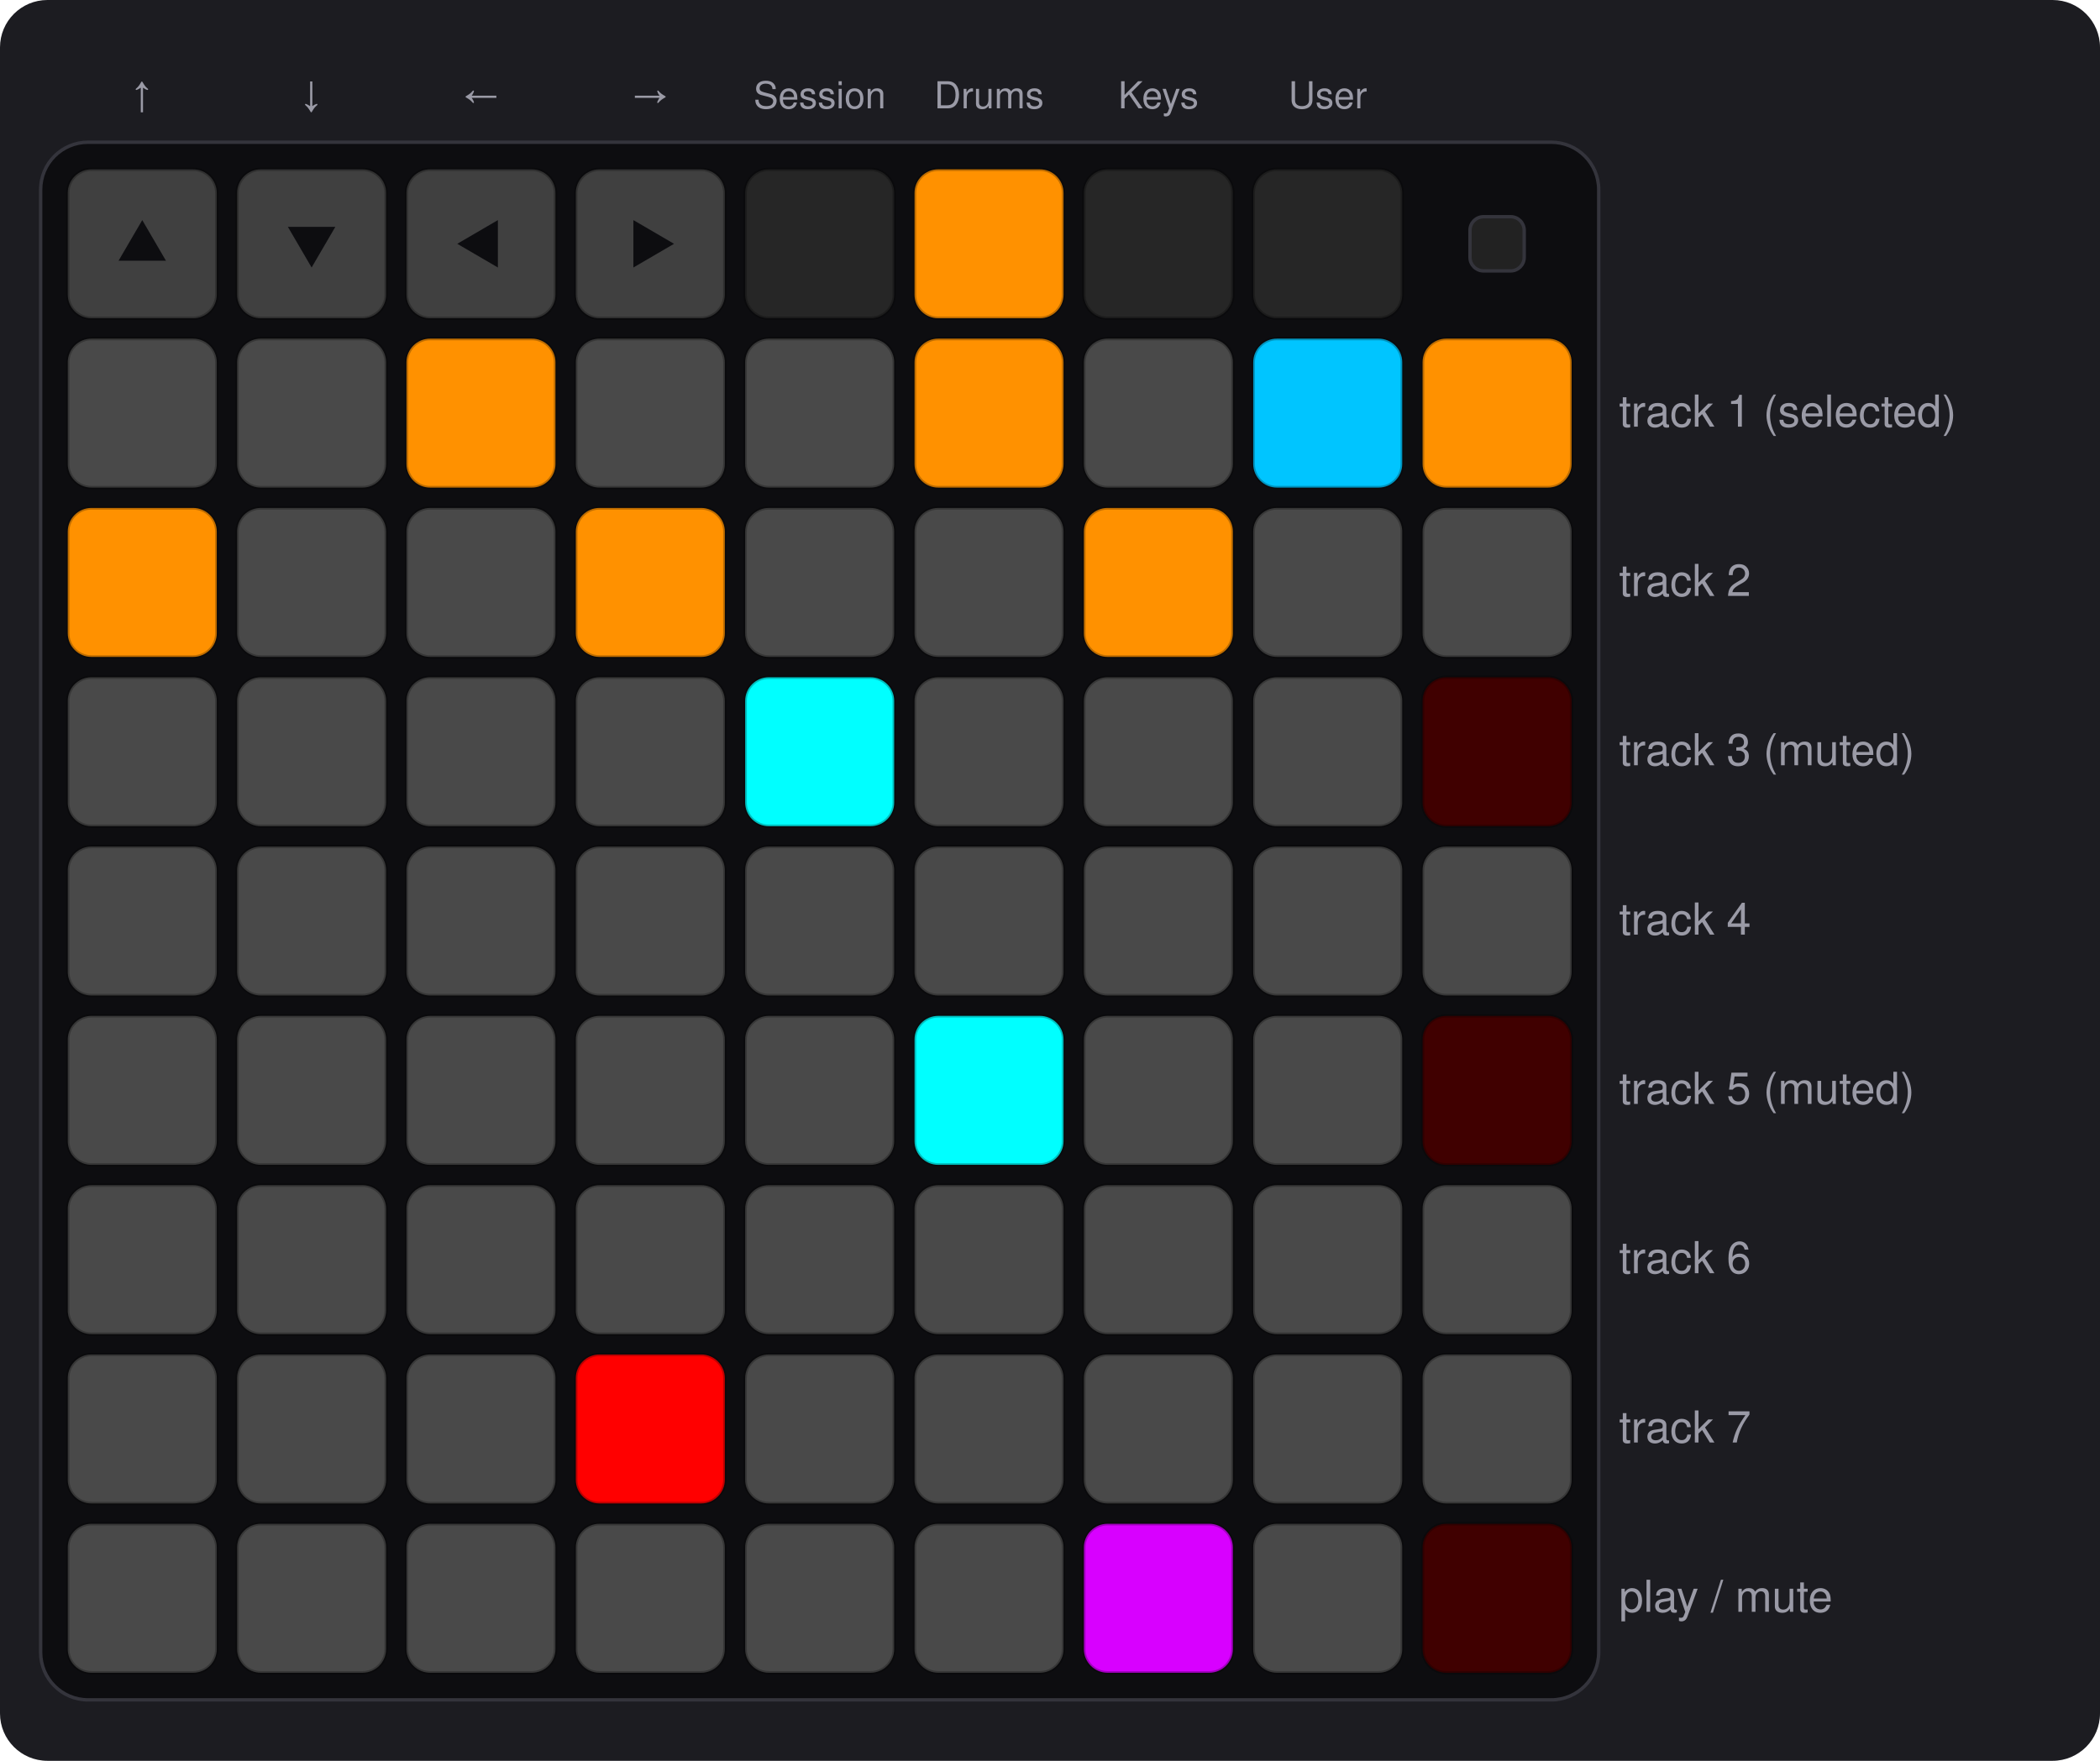
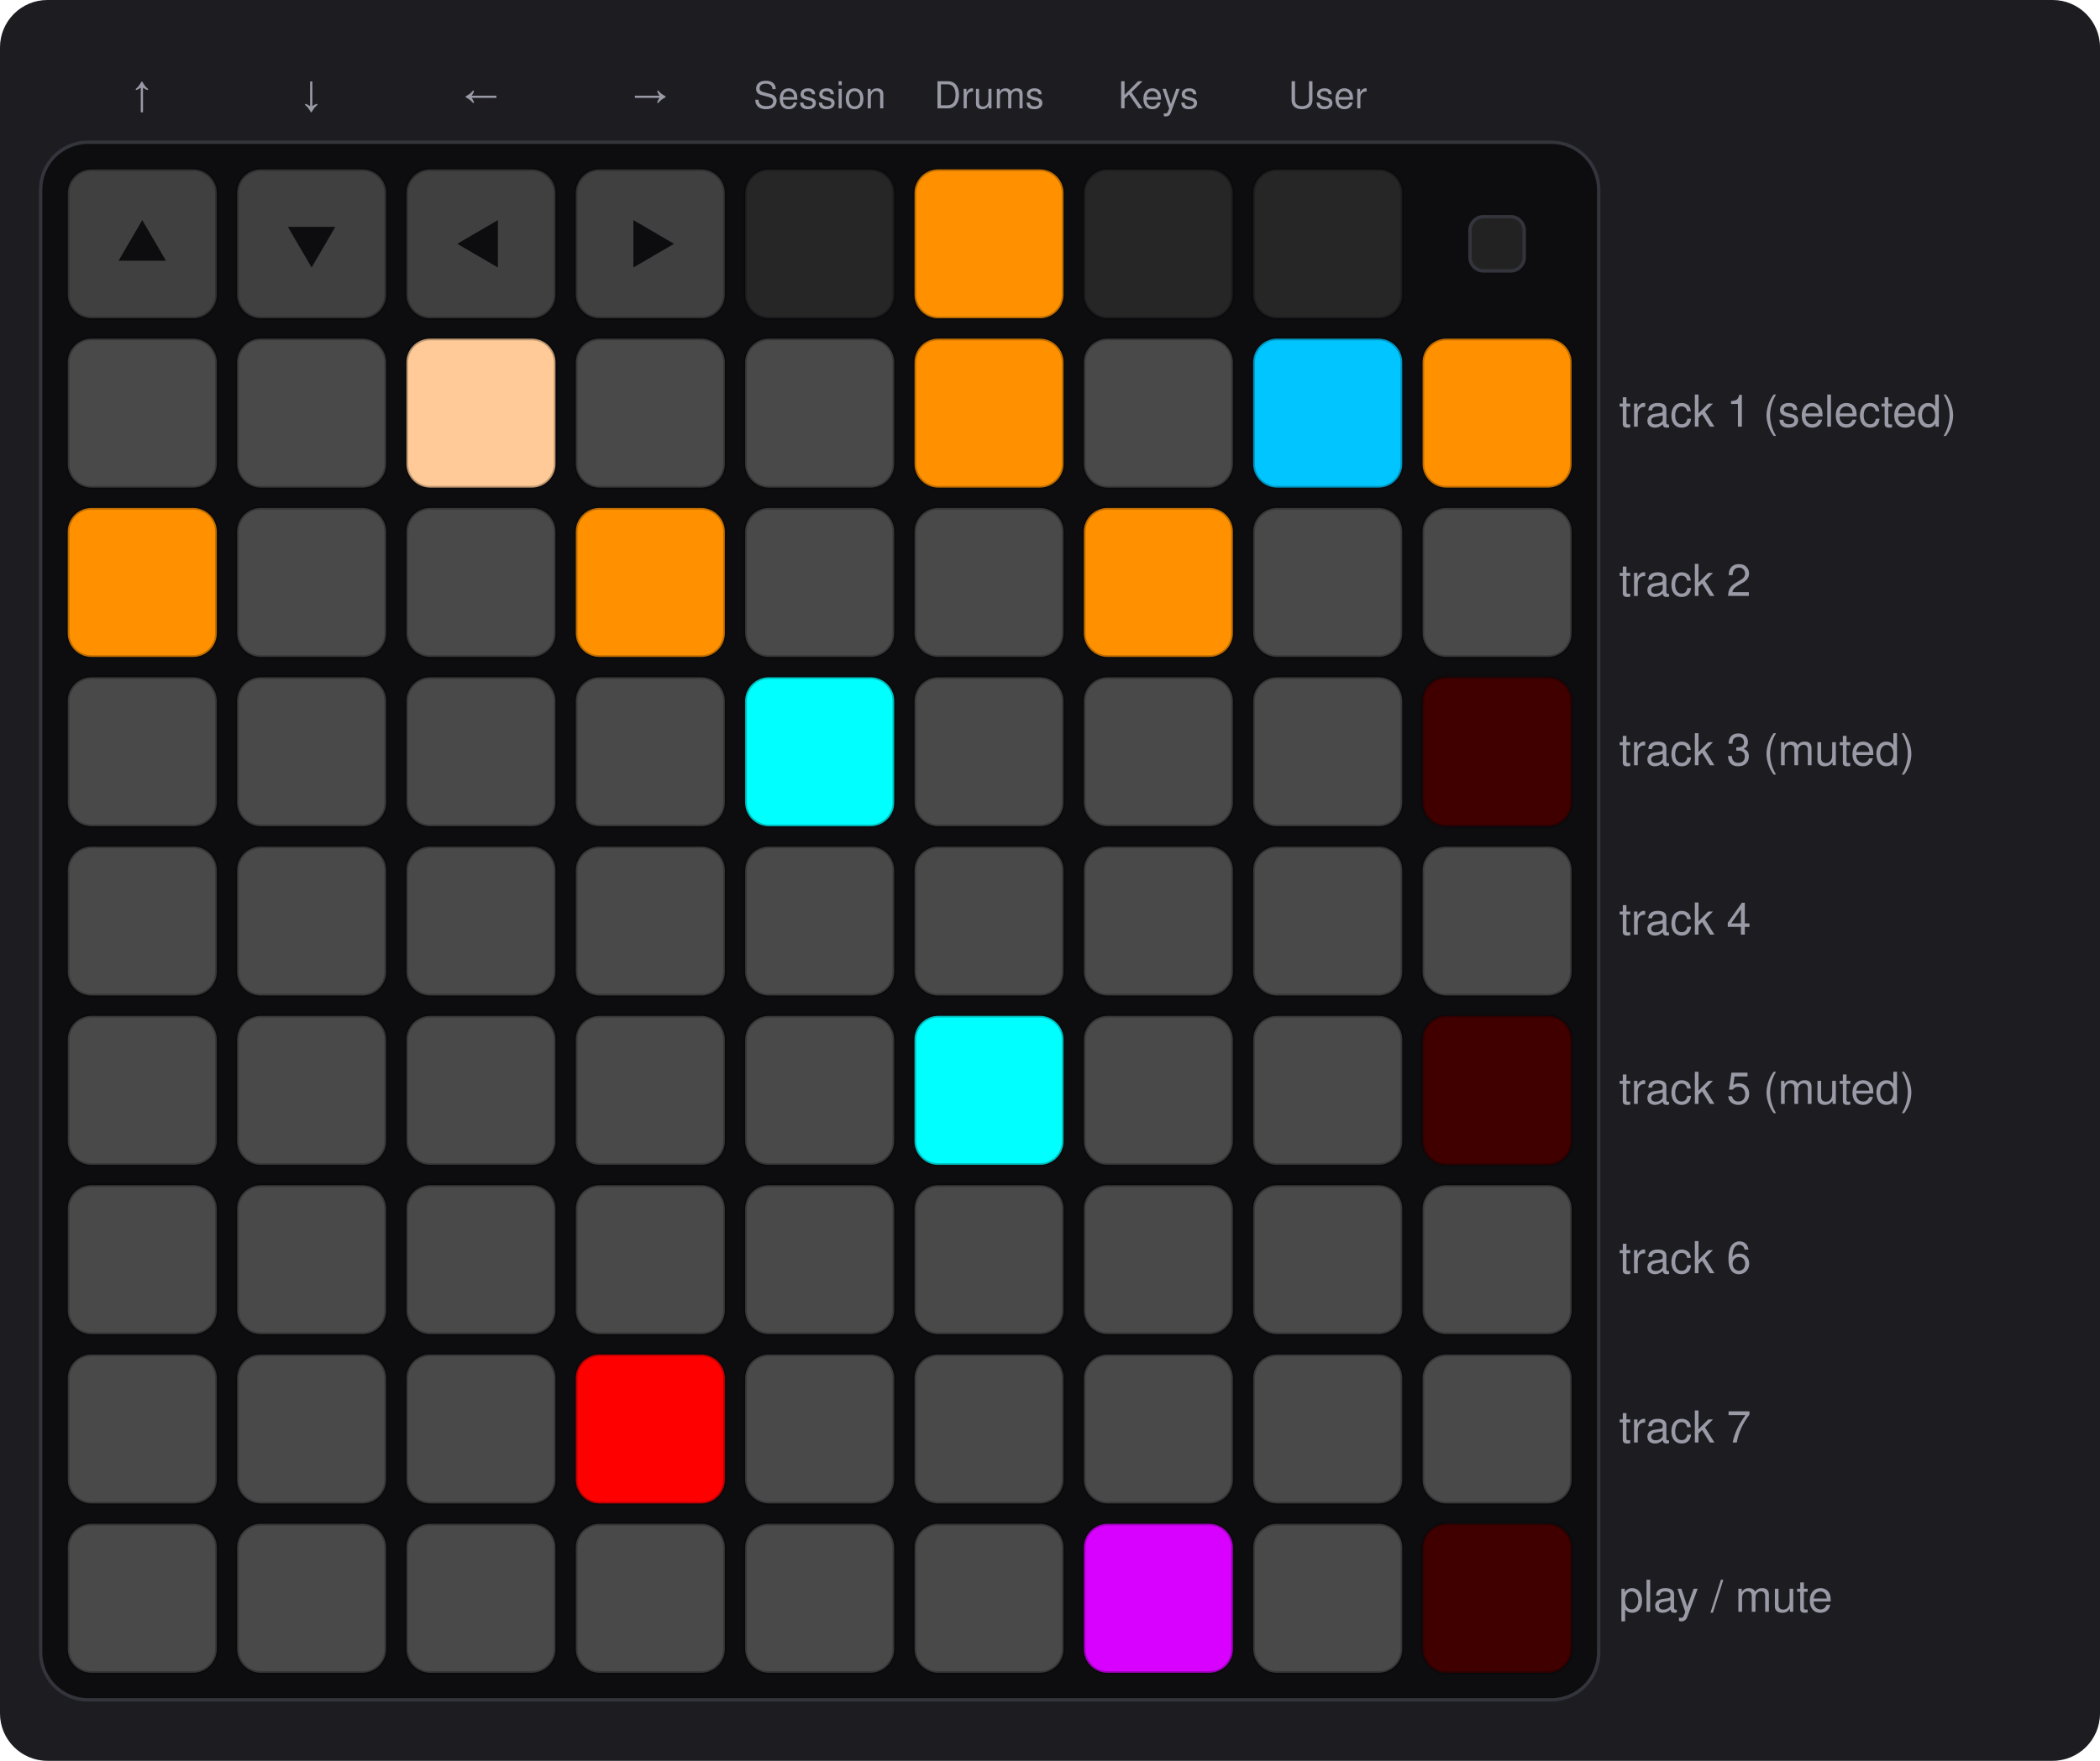
<svg xmlns="http://www.w3.org/2000/svg" width="620" height="520" viewBox="0 0 620 520" font-family="-apple-system, Segoe UI, Helvetica, Arial, sans-serif">
  <rect width="100%" height="100%" rx="14" fill="#1c1c21" />
  <rect x="12" y="42" width="460" height="460" rx="14" fill="#0d0d10" stroke="#34343c" />
  <rect x="20" y="450" width="44" height="44" rx="7" fill="#494949" stroke="#00000040" />
  <rect x="70" y="450" width="44" height="44" rx="7" fill="#494949" stroke="#00000040" />
  <rect x="120" y="450" width="44" height="44" rx="7" fill="#494949" stroke="#00000040" />
  <rect x="170" y="450" width="44" height="44" rx="7" fill="#494949" stroke="#00000040" />
  <rect x="220" y="450" width="44" height="44" rx="7" fill="#494949" stroke="#00000040" />
  <rect x="270" y="450" width="44" height="44" rx="7" fill="#494949" stroke="#00000040" />
  <rect x="320" y="450" width="44" height="44" rx="7" fill="#d800ff" stroke="#00000040" />
  <rect x="370" y="450" width="44" height="44" rx="7" fill="#494949" stroke="#00000040" />
  <rect x="420" y="450" width="44" height="44" rx="7" fill="#400000" stroke="#00000040" />
  <rect x="20" y="400" width="44" height="44" rx="7" fill="#494949" stroke="#00000040" />
  <rect x="70" y="400" width="44" height="44" rx="7" fill="#494949" stroke="#00000040" />
  <rect x="120" y="400" width="44" height="44" rx="7" fill="#494949" stroke="#00000040" />
  <rect x="170" y="400" width="44" height="44" rx="7" fill="#ff0000" stroke="#00000040" />
  <rect x="220" y="400" width="44" height="44" rx="7" fill="#494949" stroke="#00000040" />
  <rect x="270" y="400" width="44" height="44" rx="7" fill="#494949" stroke="#00000040" />
  <rect x="320" y="400" width="44" height="44" rx="7" fill="#494949" stroke="#00000040" />
  <rect x="370" y="400" width="44" height="44" rx="7" fill="#494949" stroke="#00000040" />
  <rect x="420" y="400" width="44" height="44" rx="7" fill="#494949" stroke="#00000040" />
  <rect x="20" y="350" width="44" height="44" rx="7" fill="#494949" stroke="#00000040" />
  <rect x="70" y="350" width="44" height="44" rx="7" fill="#494949" stroke="#00000040" />
  <rect x="120" y="350" width="44" height="44" rx="7" fill="#494949" stroke="#00000040" />
  <rect x="170" y="350" width="44" height="44" rx="7" fill="#494949" stroke="#00000040" />
  <rect x="220" y="350" width="44" height="44" rx="7" fill="#494949" stroke="#00000040" />
  <rect x="270" y="350" width="44" height="44" rx="7" fill="#494949" stroke="#00000040" />
  <rect x="320" y="350" width="44" height="44" rx="7" fill="#494949" stroke="#00000040" />
  <rect x="370" y="350" width="44" height="44" rx="7" fill="#494949" stroke="#00000040" />
  <rect x="420" y="350" width="44" height="44" rx="7" fill="#494949" stroke="#00000040" />
  <rect x="20" y="300" width="44" height="44" rx="7" fill="#494949" stroke="#00000040" />
  <rect x="70" y="300" width="44" height="44" rx="7" fill="#494949" stroke="#00000040" />
  <rect x="120" y="300" width="44" height="44" rx="7" fill="#494949" stroke="#00000040" />
  <rect x="170" y="300" width="44" height="44" rx="7" fill="#494949" stroke="#00000040" />
  <rect x="220" y="300" width="44" height="44" rx="7" fill="#494949" stroke="#00000040" />
  <rect x="270" y="300" width="44" height="44" rx="7" fill="#00ffff" stroke="#00000040" />
  <rect x="320" y="300" width="44" height="44" rx="7" fill="#494949" stroke="#00000040" />
  <rect x="370" y="300" width="44" height="44" rx="7" fill="#494949" stroke="#00000040" />
  <rect x="420" y="300" width="44" height="44" rx="7" fill="#400000" stroke="#00000040" />
  <rect x="20" y="250" width="44" height="44" rx="7" fill="#494949" stroke="#00000040" />
  <rect x="70" y="250" width="44" height="44" rx="7" fill="#494949" stroke="#00000040" />
  <rect x="120" y="250" width="44" height="44" rx="7" fill="#494949" stroke="#00000040" />
  <rect x="170" y="250" width="44" height="44" rx="7" fill="#494949" stroke="#00000040" />
  <rect x="220" y="250" width="44" height="44" rx="7" fill="#494949" stroke="#00000040" />
  <rect x="270" y="250" width="44" height="44" rx="7" fill="#494949" stroke="#00000040" />
  <rect x="320" y="250" width="44" height="44" rx="7" fill="#494949" stroke="#00000040" />
  <rect x="370" y="250" width="44" height="44" rx="7" fill="#494949" stroke="#00000040" />
  <rect x="420" y="250" width="44" height="44" rx="7" fill="#494949" stroke="#00000040" />
  <rect x="20" y="200" width="44" height="44" rx="7" fill="#494949" stroke="#00000040" />
  <rect x="70" y="200" width="44" height="44" rx="7" fill="#494949" stroke="#00000040" />
  <rect x="120" y="200" width="44" height="44" rx="7" fill="#494949" stroke="#00000040" />
  <rect x="170" y="200" width="44" height="44" rx="7" fill="#494949" stroke="#00000040" />
  <rect x="220" y="200" width="44" height="44" rx="7" fill="#00ffff" stroke="#00000040" />
  <rect x="270" y="200" width="44" height="44" rx="7" fill="#494949" stroke="#00000040" />
  <rect x="320" y="200" width="44" height="44" rx="7" fill="#494949" stroke="#00000040" />
  <rect x="370" y="200" width="44" height="44" rx="7" fill="#494949" stroke="#00000040" />
  <rect x="420" y="200" width="44" height="44" rx="7" fill="#400000" stroke="#00000040" />
  <rect x="20" y="150" width="44" height="44" rx="7" fill="#ff9100" stroke="#00000040" />
  <rect x="70" y="150" width="44" height="44" rx="7" fill="#494949" stroke="#00000040" />
  <rect x="120" y="150" width="44" height="44" rx="7" fill="#494949" stroke="#00000040" />
  <rect x="170" y="150" width="44" height="44" rx="7" fill="#ff9100" stroke="#00000040" />
  <rect x="220" y="150" width="44" height="44" rx="7" fill="#494949" stroke="#00000040" />
  <rect x="270" y="150" width="44" height="44" rx="7" fill="#494949" stroke="#00000040" />
  <rect x="320" y="150" width="44" height="44" rx="7" fill="#ff9100" stroke="#00000040" />
  <rect x="370" y="150" width="44" height="44" rx="7" fill="#494949" stroke="#00000040" />
  <rect x="420" y="150" width="44" height="44" rx="7" fill="#494949" stroke="#00000040" />
  <rect x="20" y="100" width="44" height="44" rx="7" fill="#494949" stroke="#00000040" />
  <rect x="70" y="100" width="44" height="44" rx="7" fill="#494949" stroke="#00000040" />
-   <rect x="120" y="100" width="44" height="44" rx="7" fill="#ff9100" stroke="#00000040" />
+   <rect x="120" y="100" width="44" height="44" rx="7" fill="#ffca97" stroke="#00000040" />
  <rect x="170" y="100" width="44" height="44" rx="7" fill="#494949" stroke="#00000040" />
  <rect x="220" y="100" width="44" height="44" rx="7" fill="#494949" stroke="#00000040" />
  <rect x="270" y="100" width="44" height="44" rx="7" fill="#ff9100" stroke="#00000040" />
  <rect x="320" y="100" width="44" height="44" rx="7" fill="#494949" stroke="#00000040" />
  <rect x="370" y="100" width="44" height="44" rx="7" fill="#00c5ff" stroke="#00000040" />
  <rect x="420" y="100" width="44" height="44" rx="7" fill="#ff9100" stroke="#00000040" />
  <rect x="20" y="50" width="44" height="44" rx="7" fill="#404040" stroke="#00000040" />
  <rect x="70" y="50" width="44" height="44" rx="7" fill="#404040" stroke="#00000040" />
  <rect x="120" y="50" width="44" height="44" rx="7" fill="#404040" stroke="#00000040" />
  <rect x="170" y="50" width="44" height="44" rx="7" fill="#404040" stroke="#00000040" />
  <rect x="220" y="50" width="44" height="44" rx="7" fill="#262626" stroke="#00000040" />
  <rect x="270" y="50" width="44" height="44" rx="7" fill="#ff9100" stroke="#00000040" />
  <rect x="320" y="50" width="44" height="44" rx="7" fill="#262626" stroke="#00000040" />
  <rect x="370" y="50" width="44" height="44" rx="7" fill="#262626" stroke="#00000040" />
  <rect x="434" y="64" width="16" height="16" rx="4" fill="#222" stroke="#34343c" />
  <polygon points="42,65 49,77 35,77" fill="#0d0d10" />
  <polygon points="92,79 99,67 85,67" fill="#0d0d10" />
  <polygon points="135,72 147,65 147,79" fill="#0d0d10" />
  <polygon points="199,72 187,65 187,79" fill="#0d0d10" />
  <text x="478" y="226" fill="#9a9aa6" font-size="13" text-anchor="start">track 3 (muted)</text>
  <text x="478" y="176" fill="#9a9aa6" font-size="13" text-anchor="start">track 2</text>
  <text x="478" y="126" fill="#9a9aa6" font-size="13" text-anchor="start">track 1 (selected)</text>
  <text x="478" y="376" fill="#9a9aa6" font-size="13" text-anchor="start">track 6</text>
  <text x="478" y="476" fill="#9a9aa6" font-size="13" text-anchor="start">play / mute</text>
  <text x="478" y="326" fill="#9a9aa6" font-size="13" text-anchor="start">track 5 (muted)</text>
  <text x="478" y="276" fill="#9a9aa6" font-size="13" text-anchor="start">track 4</text>
  <text x="478" y="426" fill="#9a9aa6" font-size="13" text-anchor="start">track 7</text>
  <text x="42" y="32" fill="#9a9aa6" font-size="11" text-anchor="middle">↑</text>
  <text x="92" y="32" fill="#9a9aa6" font-size="11" text-anchor="middle">↓</text>
  <text x="142" y="32" fill="#9a9aa6" font-size="11" text-anchor="middle">←</text>
  <text x="192" y="32" fill="#9a9aa6" font-size="11" text-anchor="middle">→</text>
  <text x="242" y="32" fill="#9a9aa6" font-size="11" text-anchor="middle">Session</text>
  <text x="292" y="32" fill="#9a9aa6" font-size="11" text-anchor="middle">Drums</text>
  <text x="342" y="32" fill="#9a9aa6" font-size="11" text-anchor="middle">Keys</text>
  <text x="392" y="32" fill="#9a9aa6" font-size="11" text-anchor="middle">User</text>
</svg>
